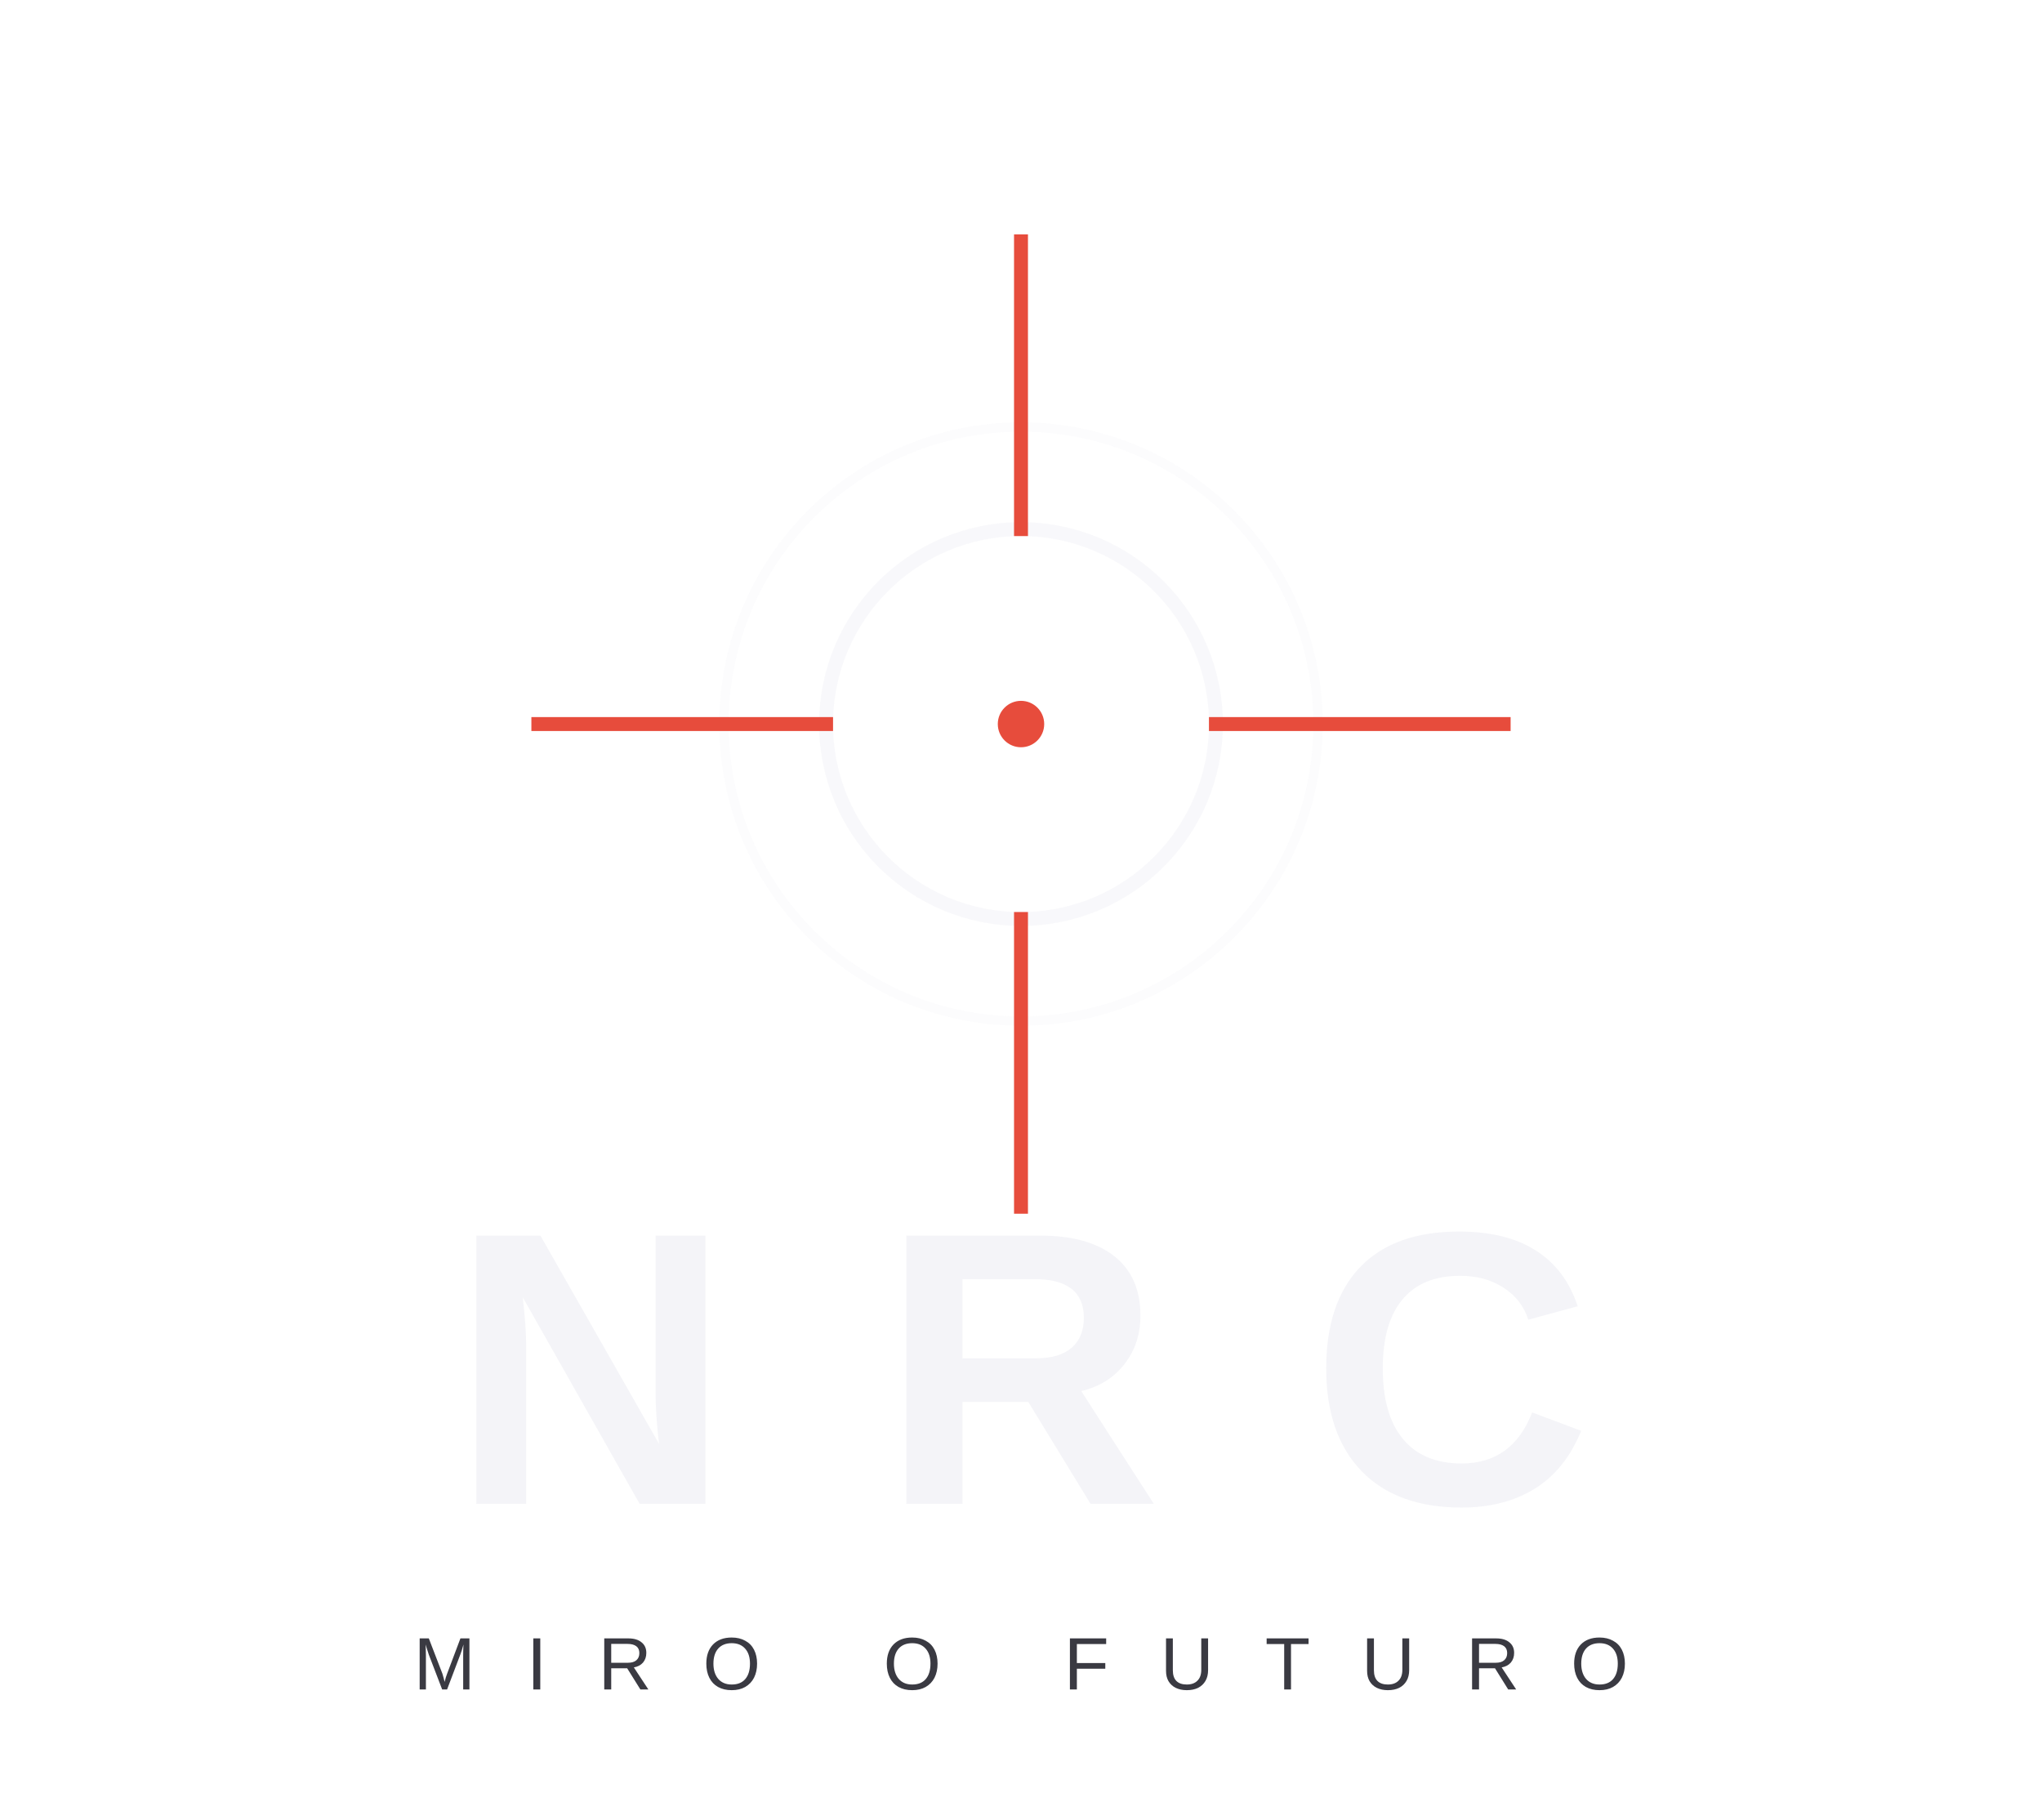
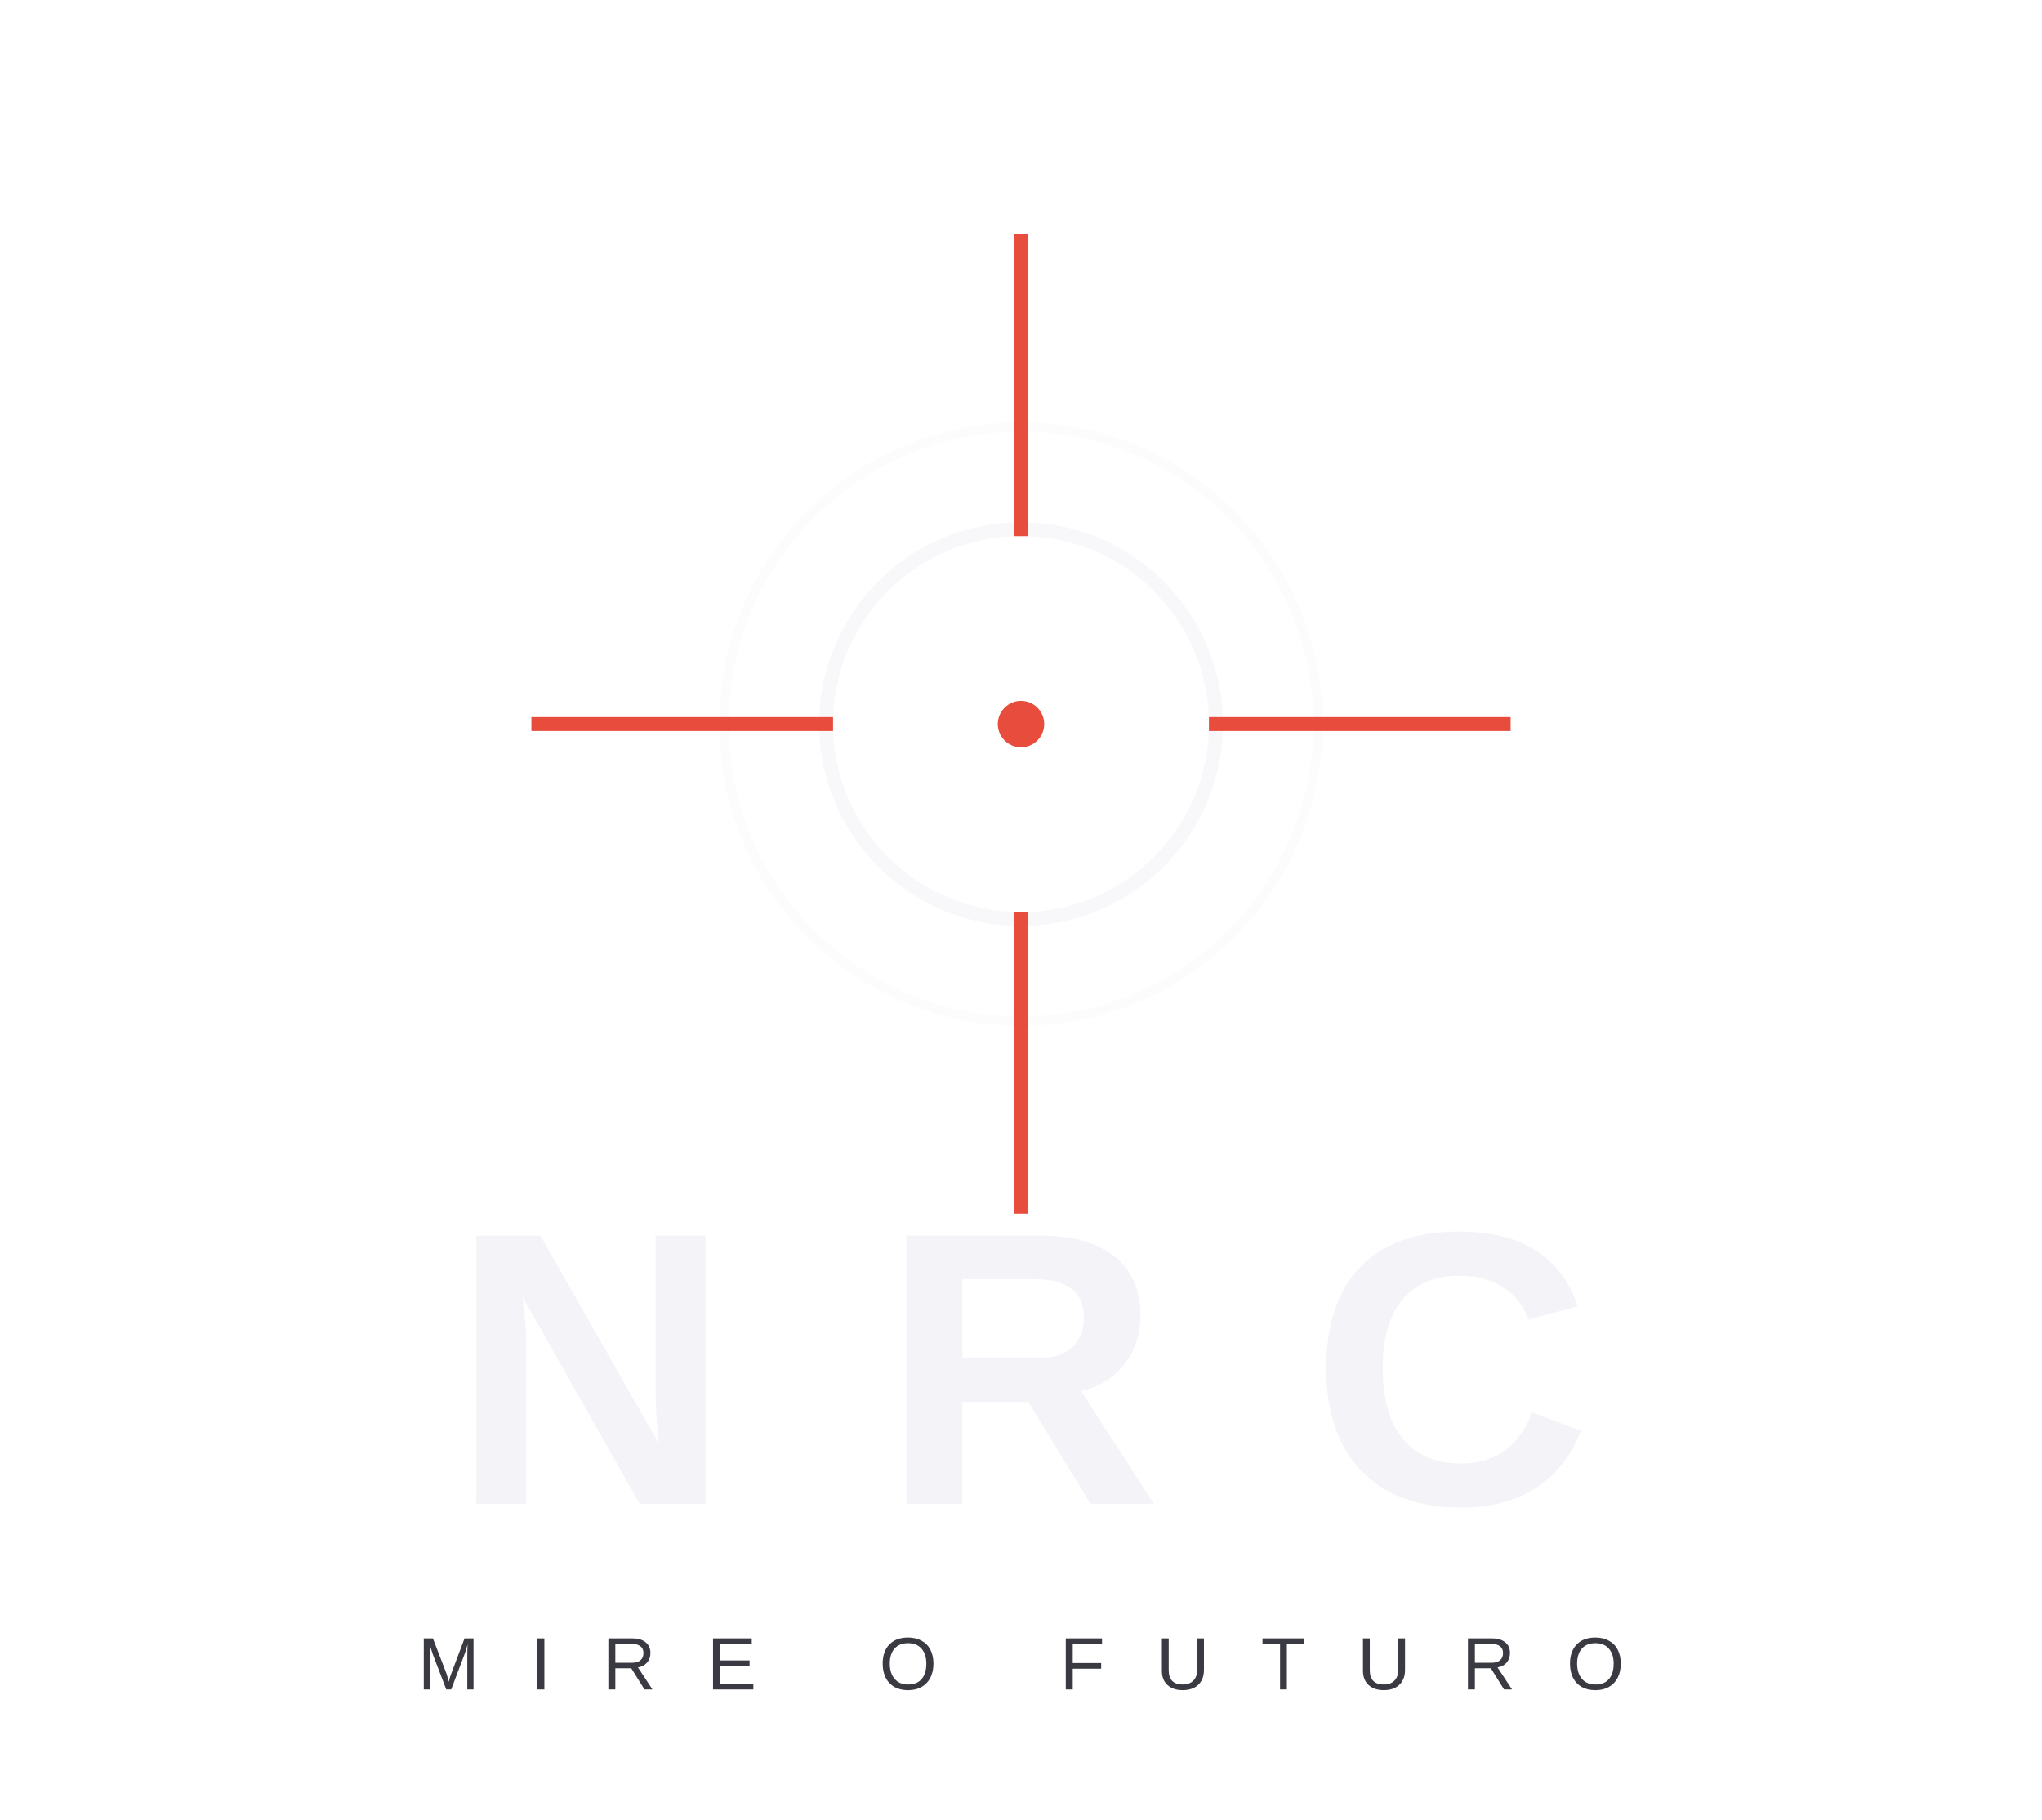
<svg xmlns="http://www.w3.org/2000/svg" viewBox="0 0 220 196" fill="none">
  <circle cx="110" cy="78" r="32" stroke="#F4F4F8" stroke-width="1" opacity="0.30" />
  <circle cx="110" cy="78" r="21" stroke="#F4F4F8" stroke-width="1.5" opacity="0.60" />
  <line x1="110" y1="26" x2="110" y2="57" stroke="#E74C3C" stroke-width="1.5" stroke-linecap="square" />
  <line x1="110" y1="99" x2="110" y2="130" stroke="#E74C3C" stroke-width="1.5" stroke-linecap="square" />
  <line x1="58" y1="78" x2="89" y2="78" stroke="#E74C3C" stroke-width="1.5" stroke-linecap="square" />
  <line x1="131" y1="78" x2="162" y2="78" stroke="#E74C3C" stroke-width="1.5" stroke-linecap="square" />
  <circle cx="110" cy="78" r="2.5" fill="#E74C3C" />
  <text x="110" y="162" text-anchor="middle" font-family="'Helvetica Neue', Arial, sans-serif" font-size="42" font-weight="700" letter-spacing="16" fill="#F4F4F8">NRC</text>
-   <text x="110" y="182" text-anchor="middle" font-family="'Helvetica Neue', Arial, sans-serif" font-size="8" font-weight="500" letter-spacing="5.5" fill="#3A3A42">MIRO O FUTURO</text>
+   <text x="110" y="182" text-anchor="middle" font-family="'Helvetica Neue', Arial, sans-serif" font-size="8" font-weight="500" letter-spacing="5.5" fill="#3A3A42">MIRE O FUTURO</text>
</svg>
